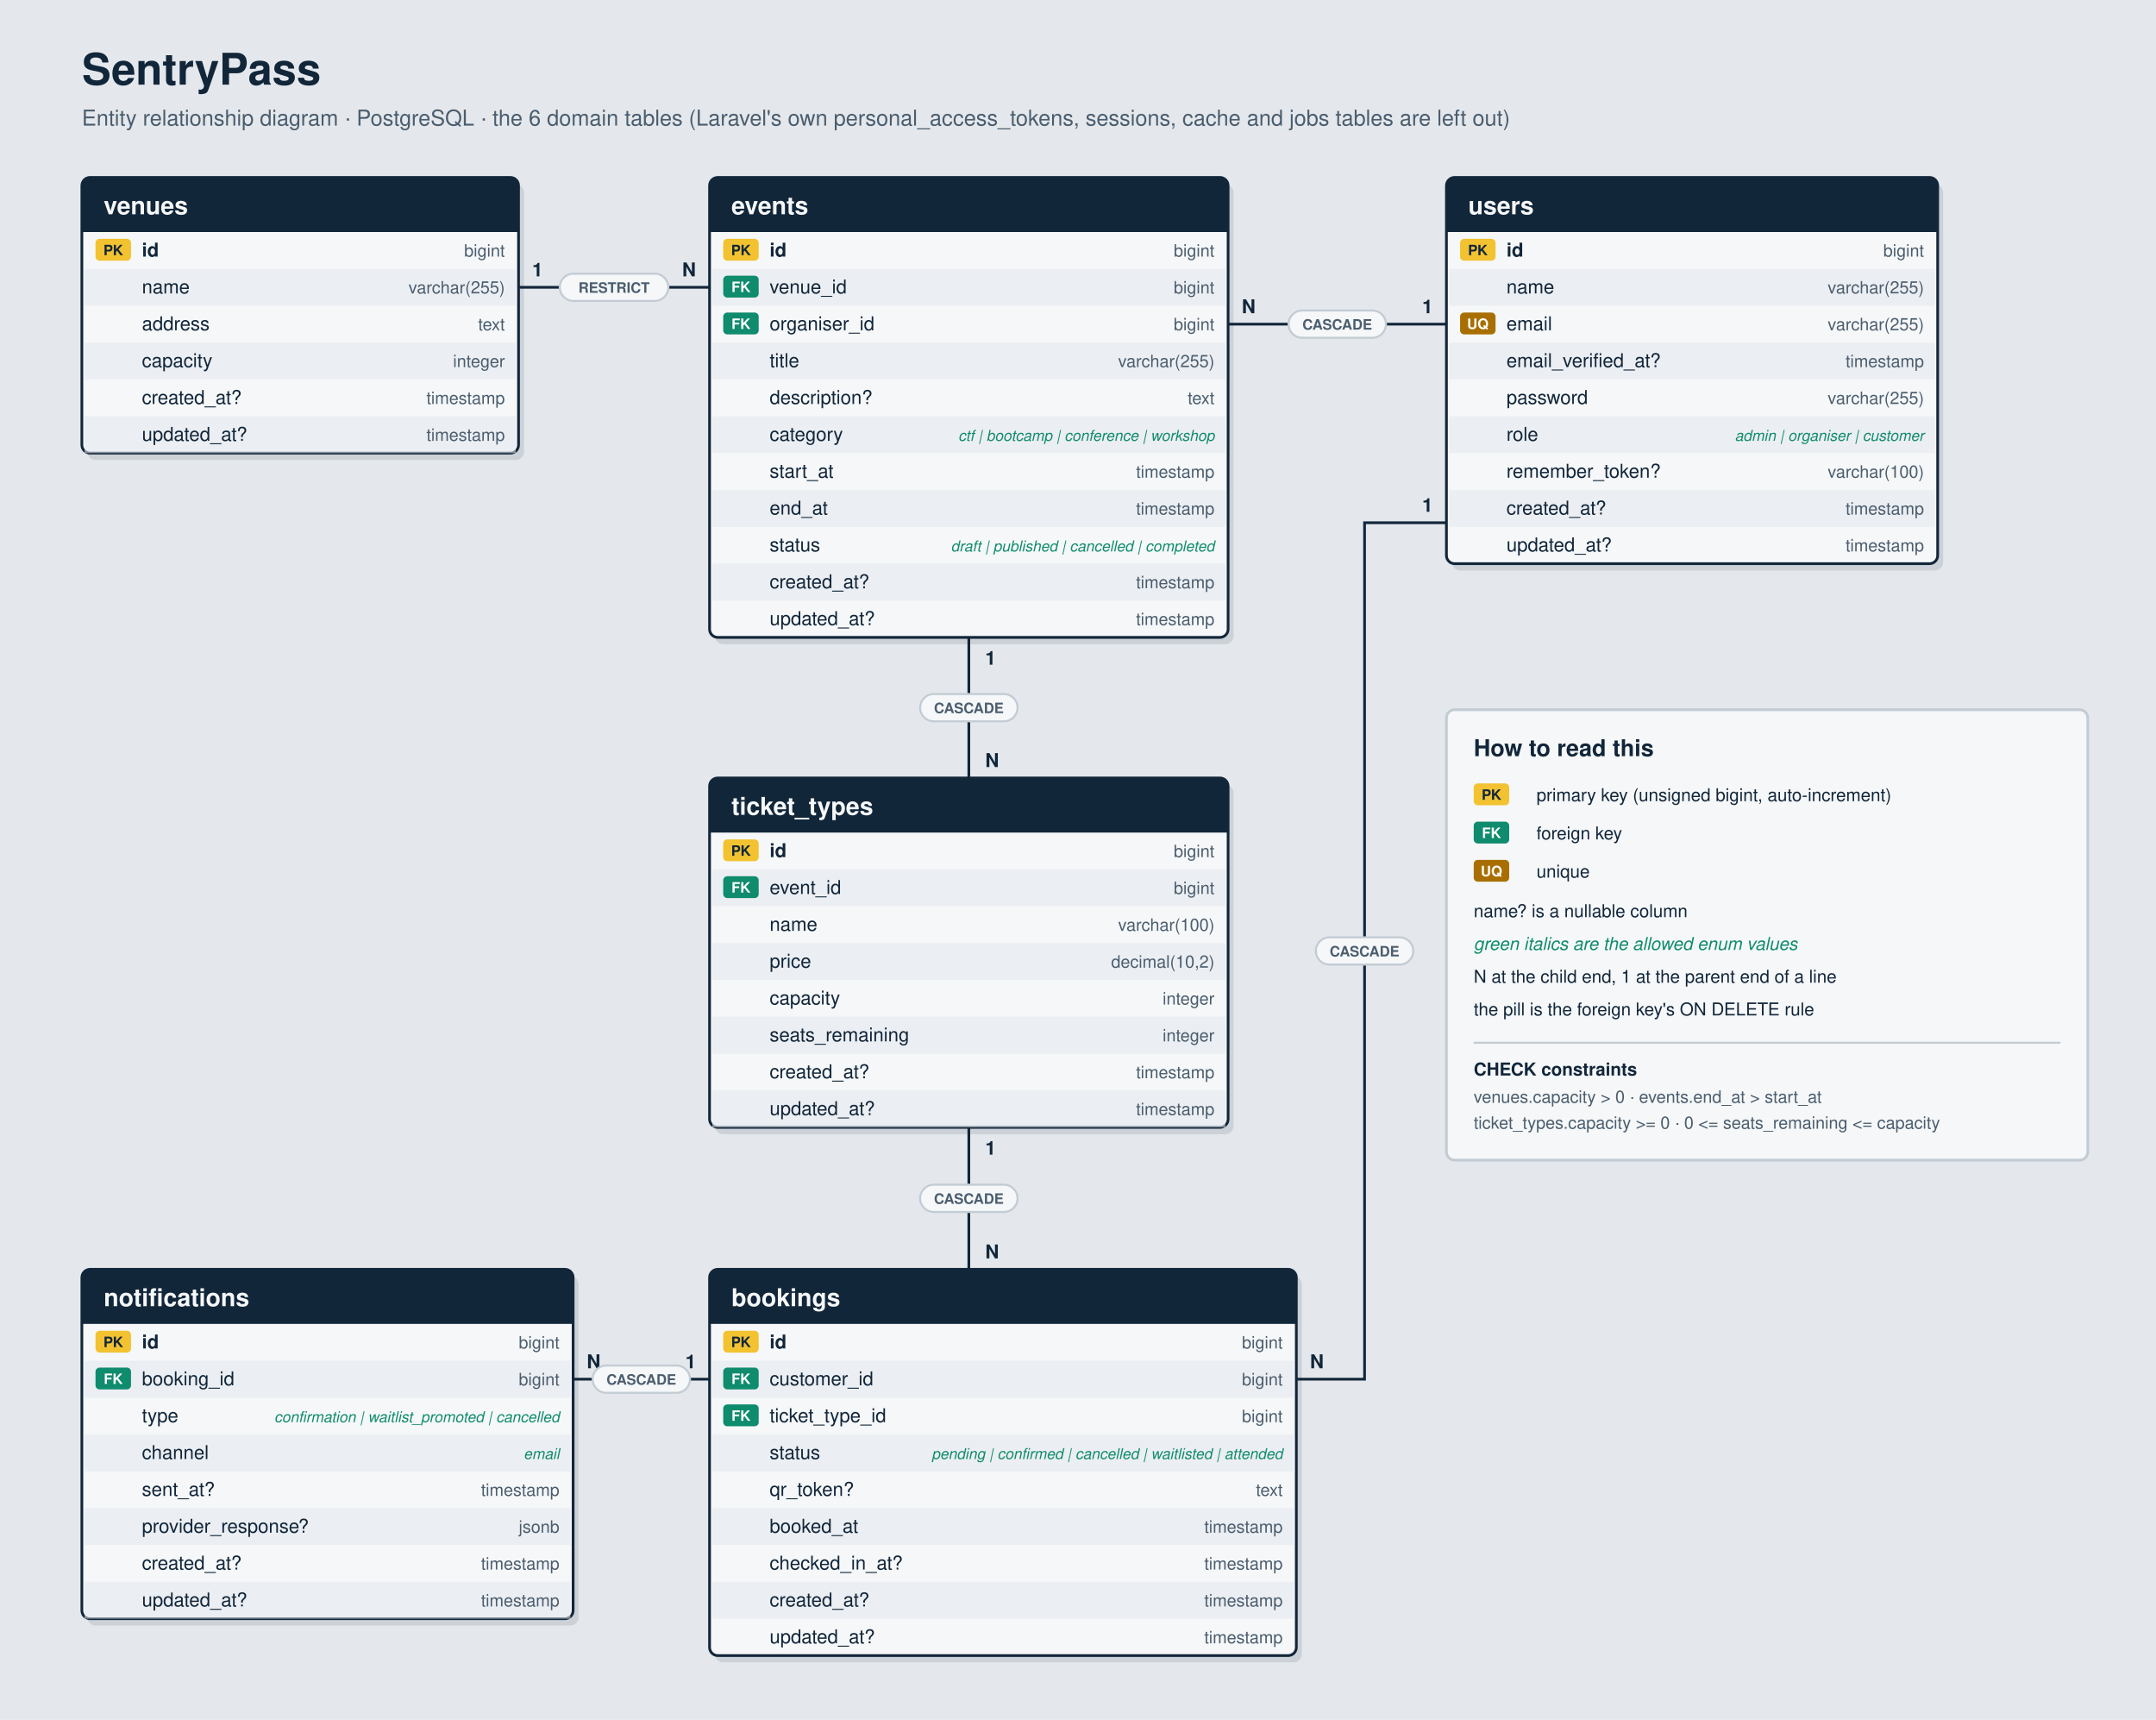
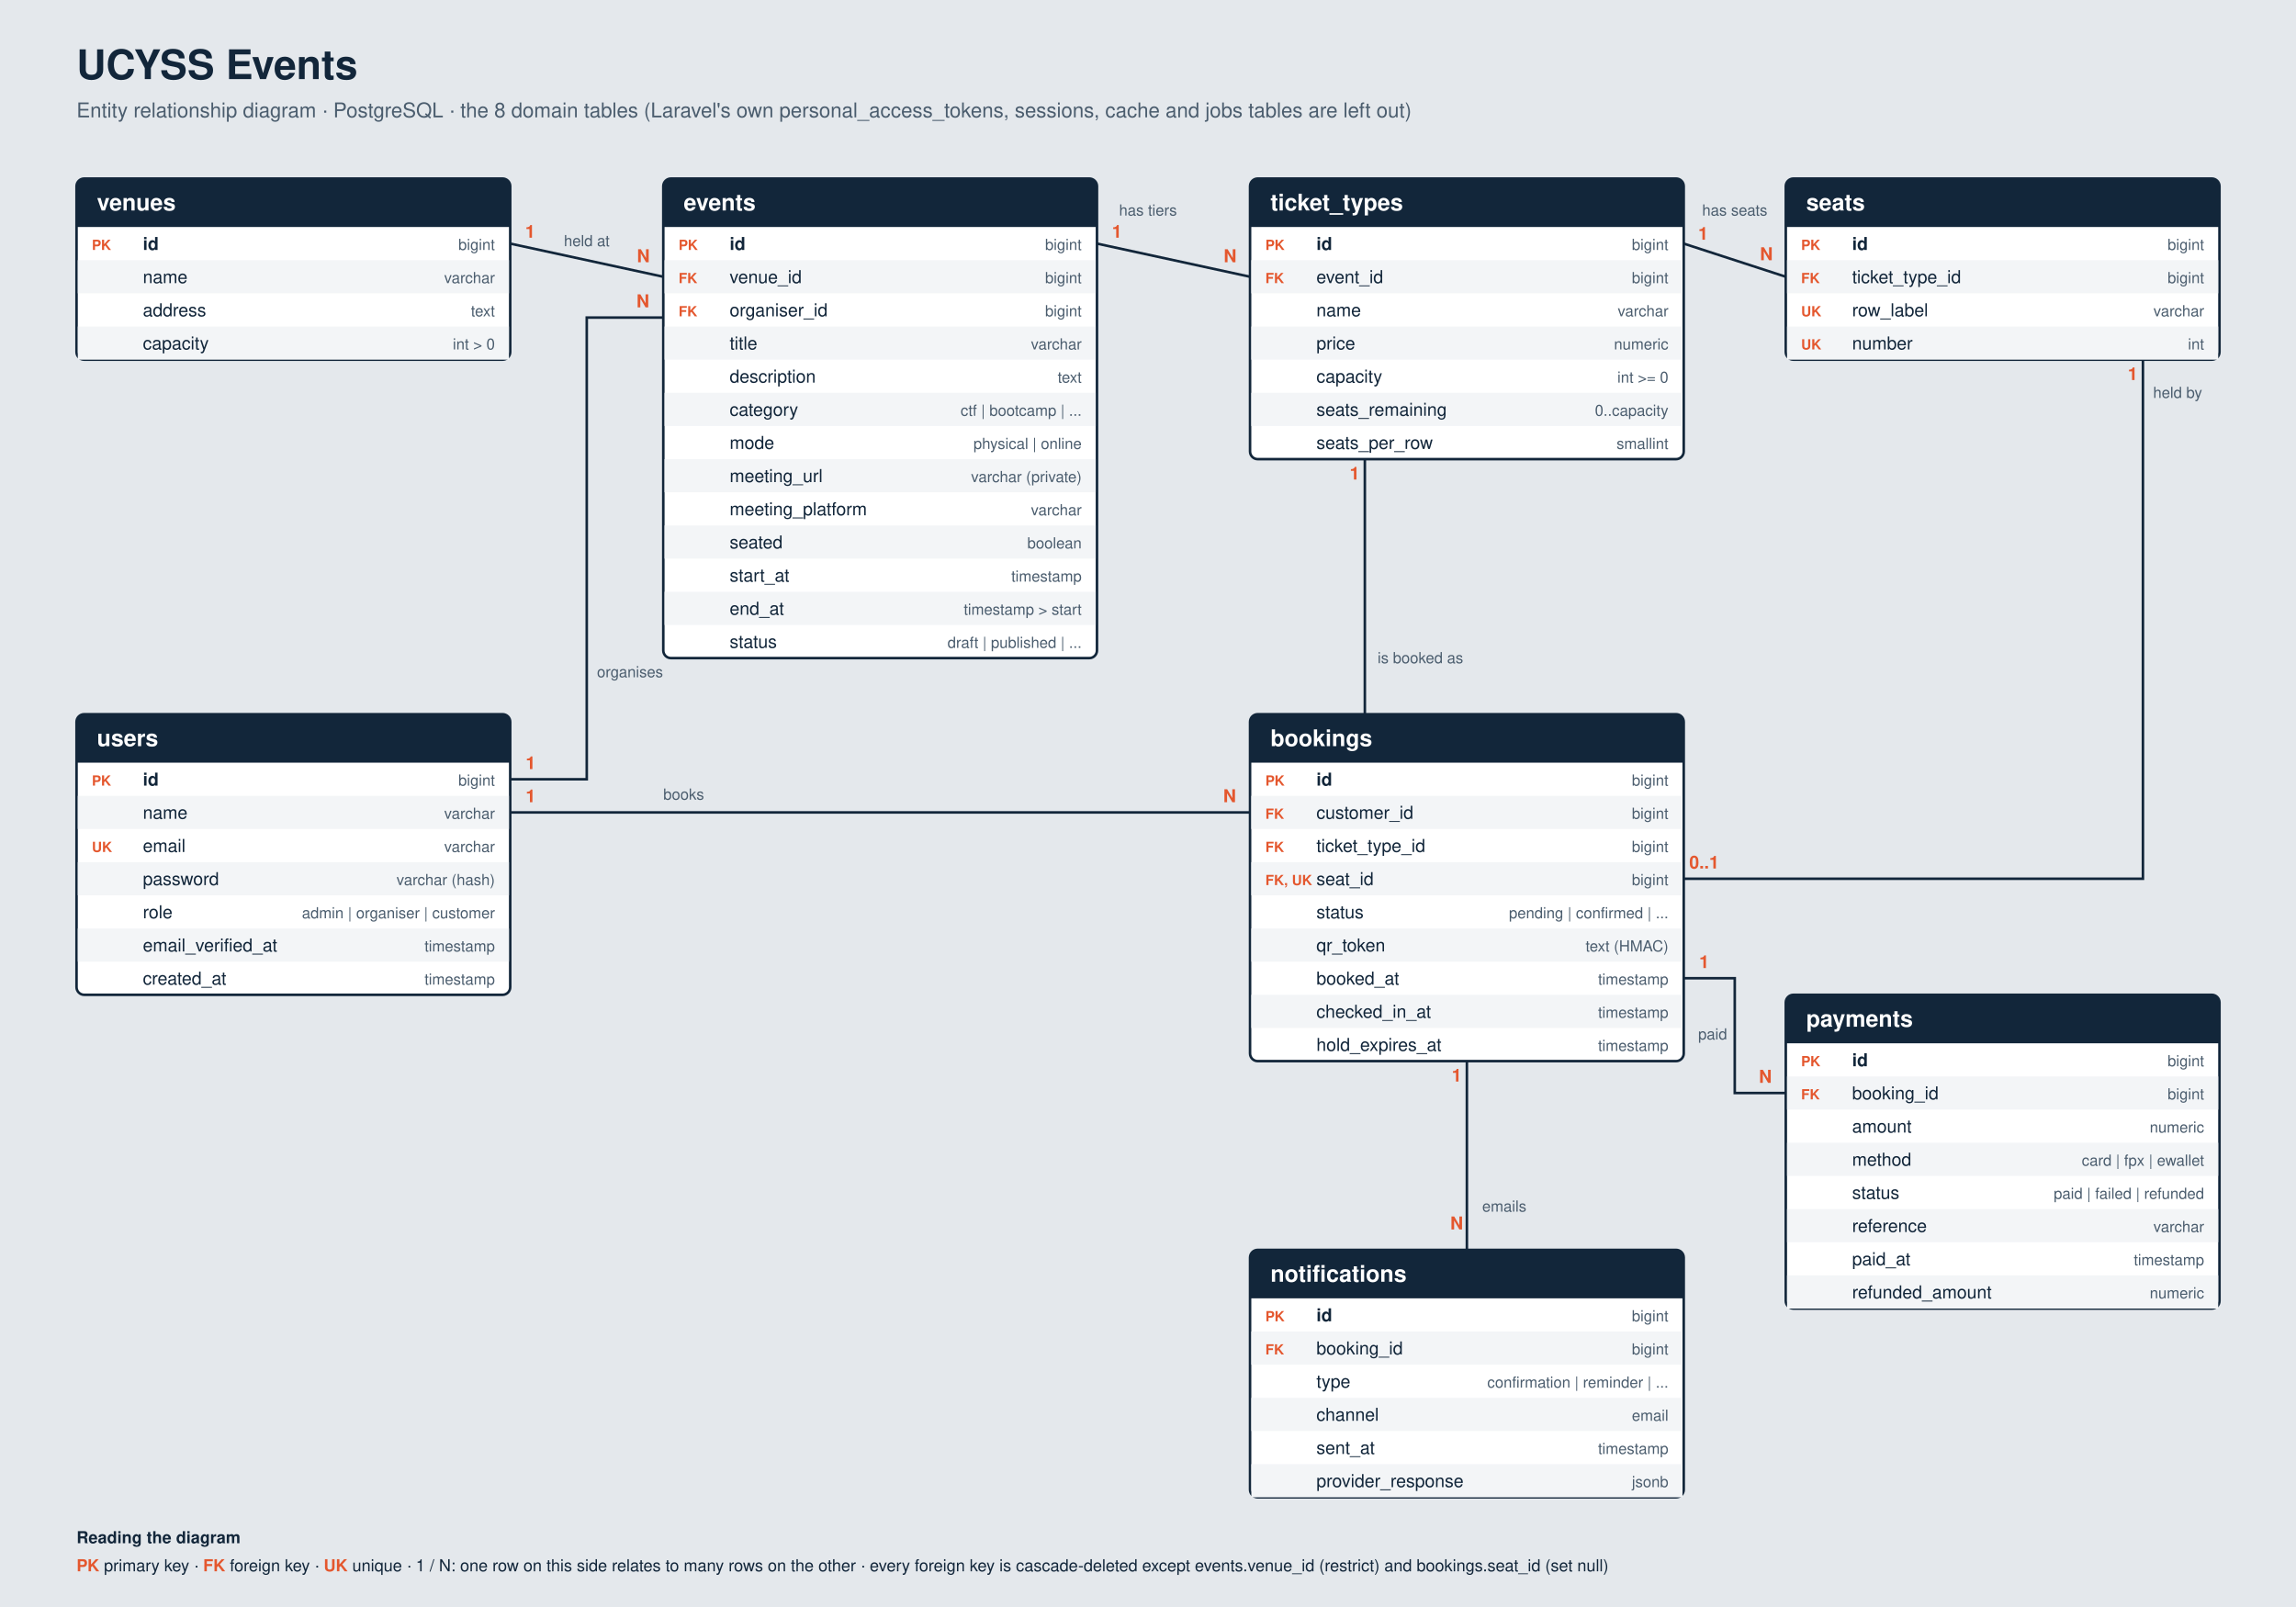
- <svg xmlns="http://www.w3.org/2000/svg" width="1580" height="1260" viewBox="0 0 1580 1260" font-family="Segoe UI, Helvetica, Arial, sans-serif">
+ <svg xmlns="http://www.w3.org/2000/svg" width="1800" height="1260" viewBox="0 0 1800 1260" font-family="Segoe UI, Helvetica, Arial, sans-serif">
  <rect width="100%" height="100%" fill="#E4E8EC" />
-   <text x="60" y="62" font-size="32" font-weight="800" fill="#12263A">SentryPass</text>
-   <text x="60" y="92" font-size="16" fill="#4B5D6E">Entity relationship diagram · PostgreSQL · the 6 domain tables (Laravel's own personal_access_tokens, sessions, cache and jobs tables are left out)</text>
-   <polyline points="520,210.5 380,210.5" fill="none" stroke="#12263A" stroke-width="2" />
-   <text x="510" y="202.5" font-size="14" font-weight="700" text-anchor="end" fill="#12263A">N</text>
-   <text x="390" y="202.5" font-size="14" font-weight="700" text-anchor="start" fill="#12263A">1</text>
-   <polyline points="900,237.5 1060,237.5" fill="none" stroke="#12263A" stroke-width="2" />
-   <text x="910" y="229.5" font-size="14" font-weight="700" text-anchor="start" fill="#12263A">N</text>
-   <text x="1050" y="229.5" font-size="14" font-weight="700" text-anchor="end" fill="#12263A">1</text>
-   <polyline points="710,570 710,467" fill="none" stroke="#12263A" stroke-width="2" />
-   <text x="722" y="562" font-size="14" font-weight="700" text-anchor="start" fill="#12263A">N</text>
-   <text x="722" y="487" font-size="14" font-weight="700" text-anchor="start" fill="#12263A">1</text>
-   <polyline points="710,930 710,826" fill="none" stroke="#12263A" stroke-width="2" />
-   <text x="722" y="922" font-size="14" font-weight="700" text-anchor="start" fill="#12263A">N</text>
-   <text x="722" y="846" font-size="14" font-weight="700" text-anchor="start" fill="#12263A">1</text>
-   <polyline points="950,1010.5 1000,1010.5 1000,383 1060,383" fill="none" stroke="#12263A" stroke-width="2" />
-   <text x="960" y="1002.5" font-size="14" font-weight="700" text-anchor="start" fill="#12263A">N</text>
-   <text x="1050" y="375" font-size="14" font-weight="700" text-anchor="end" fill="#12263A">1</text>
-   <polyline points="420,1010.5 520,1010.5" fill="none" stroke="#12263A" stroke-width="2" />
-   <text x="430" y="1002.5" font-size="14" font-weight="700" text-anchor="start" fill="#12263A">N</text>
-   <text x="510" y="1002.5" font-size="14" font-weight="700" text-anchor="end" fill="#12263A">1</text>
-   <rect x="524" y="935" width="430" height="283" rx="6" fill="#12263A" opacity="0.12" />
-   <rect x="520" y="930" width="430" height="283" rx="6" fill="#F5F7F8" stroke="#12263A" stroke-width="2" />
-   <path d="M520,936 a6,6 0 0 1 6,-6 h418 a6,6 0 0 1 6,6 v34 h-430 z" fill="#12263A" />
-   <text x="536" y="957" font-size="18" font-weight="800" text-anchor="start" fill="#F5F7F8">bookings</text>
-   <rect x="530" y="975" width="26" height="16" rx="3" fill="#F2C230" />
-   <text x="543.0" y="987" font-size="10.5" font-weight="700" text-anchor="middle" fill="#12263A">PK</text>
-   <text x="564" y="988" font-size="14" font-weight="700" text-anchor="start" fill="#12263A">id</text>
-   <text x="940" y="988" font-size="12.5" font-weight="500" text-anchor="end" fill="#4B5D6E">bigint</text>
-   <rect x="522" y="997" width="426" height="27" fill="#E4E8EC" opacity="0.55" />
-   <rect x="530" y="1002" width="26" height="16" rx="3" fill="#0F8B6D" />
-   <text x="543.0" y="1014" font-size="10.5" font-weight="700" text-anchor="middle" fill="#fff">FK</text>
-   <text x="564" y="1015" font-size="14" font-weight="500" text-anchor="start" fill="#12263A">customer_id</text>
-   <text x="940" y="1015" font-size="12.5" font-weight="500" text-anchor="end" fill="#4B5D6E">bigint</text>
-   <rect x="530" y="1029" width="26" height="16" rx="3" fill="#0F8B6D" />
-   <text x="543.0" y="1041" font-size="10.5" font-weight="700" text-anchor="middle" fill="#fff">FK</text>
-   <text x="564" y="1042" font-size="14" font-weight="500" text-anchor="start" fill="#12263A">ticket_type_id</text>
-   <text x="940" y="1042" font-size="12.5" font-weight="500" text-anchor="end" fill="#4B5D6E">bigint</text>
-   <rect x="522" y="1051" width="426" height="27" fill="#E4E8EC" opacity="0.55" />
-   <text x="564" y="1069" font-size="14" font-weight="500" text-anchor="start" fill="#12263A">status</text>
-   <text x="940" y="1069" font-size="11" font-weight="500" text-anchor="end" fill="#0F8B6D" font-style="italic">pending | confirmed | cancelled | waitlisted | attended</text>
-   <text x="564" y="1096" font-size="14" font-weight="500" text-anchor="start" fill="#12263A">qr_token?</text>
-   <text x="940" y="1096" font-size="12.5" font-weight="500" text-anchor="end" fill="#4B5D6E">text</text>
-   <rect x="522" y="1105" width="426" height="27" fill="#E4E8EC" opacity="0.55" />
-   <text x="564" y="1123" font-size="14" font-weight="500" text-anchor="start" fill="#12263A">booked_at</text>
-   <text x="940" y="1123" font-size="12.5" font-weight="500" text-anchor="end" fill="#4B5D6E">timestamp</text>
-   <text x="564" y="1150" font-size="14" font-weight="500" text-anchor="start" fill="#12263A">checked_in_at?</text>
-   <text x="940" y="1150" font-size="12.5" font-weight="500" text-anchor="end" fill="#4B5D6E">timestamp</text>
-   <rect x="522" y="1159" width="426" height="27" fill="#E4E8EC" opacity="0.55" />
-   <text x="564" y="1177" font-size="14" font-weight="500" text-anchor="start" fill="#12263A">created_at?</text>
-   <text x="940" y="1177" font-size="12.5" font-weight="500" text-anchor="end" fill="#4B5D6E">timestamp</text>
-   <text x="564" y="1204" font-size="14" font-weight="500" text-anchor="start" fill="#12263A">updated_at?</text>
-   <text x="940" y="1204" font-size="12.5" font-weight="500" text-anchor="end" fill="#4B5D6E">timestamp</text>
-   <rect x="524" y="135" width="380" height="337" rx="6" fill="#12263A" opacity="0.12" />
-   <rect x="520" y="130" width="380" height="337" rx="6" fill="#F5F7F8" stroke="#12263A" stroke-width="2" />
-   <path d="M520,136 a6,6 0 0 1 6,-6 h368 a6,6 0 0 1 6,6 v34 h-380 z" fill="#12263A" />
-   <text x="536" y="157" font-size="18" font-weight="800" text-anchor="start" fill="#F5F7F8">events</text>
-   <rect x="530" y="175" width="26" height="16" rx="3" fill="#F2C230" />
-   <text x="543.0" y="187" font-size="10.5" font-weight="700" text-anchor="middle" fill="#12263A">PK</text>
-   <text x="564" y="188" font-size="14" font-weight="700" text-anchor="start" fill="#12263A">id</text>
-   <text x="890" y="188" font-size="12.5" font-weight="500" text-anchor="end" fill="#4B5D6E">bigint</text>
-   <rect x="522" y="197" width="376" height="27" fill="#E4E8EC" opacity="0.55" />
-   <rect x="530" y="202" width="26" height="16" rx="3" fill="#0F8B6D" />
-   <text x="543.0" y="214" font-size="10.5" font-weight="700" text-anchor="middle" fill="#fff">FK</text>
-   <text x="564" y="215" font-size="14" font-weight="500" text-anchor="start" fill="#12263A">venue_id</text>
-   <text x="890" y="215" font-size="12.5" font-weight="500" text-anchor="end" fill="#4B5D6E">bigint</text>
-   <rect x="530" y="229" width="26" height="16" rx="3" fill="#0F8B6D" />
-   <text x="543.0" y="241" font-size="10.5" font-weight="700" text-anchor="middle" fill="#fff">FK</text>
-   <text x="564" y="242" font-size="14" font-weight="500" text-anchor="start" fill="#12263A">organiser_id</text>
-   <text x="890" y="242" font-size="12.5" font-weight="500" text-anchor="end" fill="#4B5D6E">bigint</text>
-   <rect x="522" y="251" width="376" height="27" fill="#E4E8EC" opacity="0.55" />
-   <text x="564" y="269" font-size="14" font-weight="500" text-anchor="start" fill="#12263A">title</text>
-   <text x="890" y="269" font-size="12.5" font-weight="500" text-anchor="end" fill="#4B5D6E">varchar(255)</text>
-   <text x="564" y="296" font-size="14" font-weight="500" text-anchor="start" fill="#12263A">description?</text>
-   <text x="890" y="296" font-size="12.5" font-weight="500" text-anchor="end" fill="#4B5D6E">text</text>
-   <rect x="522" y="305" width="376" height="27" fill="#E4E8EC" opacity="0.55" />
-   <text x="564" y="323" font-size="14" font-weight="500" text-anchor="start" fill="#12263A">category</text>
-   <text x="890" y="323" font-size="11" font-weight="500" text-anchor="end" fill="#0F8B6D" font-style="italic">ctf | bootcamp | conference | workshop</text>
-   <text x="564" y="350" font-size="14" font-weight="500" text-anchor="start" fill="#12263A">start_at</text>
-   <text x="890" y="350" font-size="12.5" font-weight="500" text-anchor="end" fill="#4B5D6E">timestamp</text>
-   <rect x="522" y="359" width="376" height="27" fill="#E4E8EC" opacity="0.55" />
-   <text x="564" y="377" font-size="14" font-weight="500" text-anchor="start" fill="#12263A">end_at</text>
-   <text x="890" y="377" font-size="12.5" font-weight="500" text-anchor="end" fill="#4B5D6E">timestamp</text>
-   <text x="564" y="404" font-size="14" font-weight="500" text-anchor="start" fill="#12263A">status</text>
-   <text x="890" y="404" font-size="11" font-weight="500" text-anchor="end" fill="#0F8B6D" font-style="italic">draft | published | cancelled | completed</text>
-   <rect x="522" y="413" width="376" height="27" fill="#E4E8EC" opacity="0.55" />
-   <text x="564" y="431" font-size="14" font-weight="500" text-anchor="start" fill="#12263A">created_at?</text>
-   <text x="890" y="431" font-size="12.5" font-weight="500" text-anchor="end" fill="#4B5D6E">timestamp</text>
-   <text x="564" y="458" font-size="14" font-weight="500" text-anchor="start" fill="#12263A">updated_at?</text>
-   <text x="890" y="458" font-size="12.5" font-weight="500" text-anchor="end" fill="#4B5D6E">timestamp</text>
-   <rect x="64" y="935" width="360" height="256" rx="6" fill="#12263A" opacity="0.12" />
-   <rect x="60" y="930" width="360" height="256" rx="6" fill="#F5F7F8" stroke="#12263A" stroke-width="2" />
-   <path d="M60,936 a6,6 0 0 1 6,-6 h348 a6,6 0 0 1 6,6 v34 h-360 z" fill="#12263A" />
-   <text x="76" y="957" font-size="18" font-weight="800" text-anchor="start" fill="#F5F7F8">notifications</text>
-   <rect x="70" y="975" width="26" height="16" rx="3" fill="#F2C230" />
-   <text x="83.0" y="987" font-size="10.5" font-weight="700" text-anchor="middle" fill="#12263A">PK</text>
-   <text x="104" y="988" font-size="14" font-weight="700" text-anchor="start" fill="#12263A">id</text>
-   <text x="410" y="988" font-size="12.5" font-weight="500" text-anchor="end" fill="#4B5D6E">bigint</text>
-   <rect x="62" y="997" width="356" height="27" fill="#E4E8EC" opacity="0.55" />
-   <rect x="70" y="1002" width="26" height="16" rx="3" fill="#0F8B6D" />
-   <text x="83.0" y="1014" font-size="10.5" font-weight="700" text-anchor="middle" fill="#fff">FK</text>
-   <text x="104" y="1015" font-size="14" font-weight="500" text-anchor="start" fill="#12263A">booking_id</text>
-   <text x="410" y="1015" font-size="12.5" font-weight="500" text-anchor="end" fill="#4B5D6E">bigint</text>
-   <text x="104" y="1042" font-size="14" font-weight="500" text-anchor="start" fill="#12263A">type</text>
-   <text x="410" y="1042" font-size="11" font-weight="500" text-anchor="end" fill="#0F8B6D" font-style="italic">confirmation | waitlist_promoted | cancelled</text>
-   <rect x="62" y="1051" width="356" height="27" fill="#E4E8EC" opacity="0.55" />
-   <text x="104" y="1069" font-size="14" font-weight="500" text-anchor="start" fill="#12263A">channel</text>
-   <text x="410" y="1069" font-size="11" font-weight="500" text-anchor="end" fill="#0F8B6D" font-style="italic">email</text>
-   <text x="104" y="1096" font-size="14" font-weight="500" text-anchor="start" fill="#12263A">sent_at?</text>
-   <text x="410" y="1096" font-size="12.5" font-weight="500" text-anchor="end" fill="#4B5D6E">timestamp</text>
-   <rect x="62" y="1105" width="356" height="27" fill="#E4E8EC" opacity="0.55" />
-   <text x="104" y="1123" font-size="14" font-weight="500" text-anchor="start" fill="#12263A">provider_response?</text>
-   <text x="410" y="1123" font-size="12.5" font-weight="500" text-anchor="end" fill="#4B5D6E">jsonb</text>
-   <text x="104" y="1150" font-size="14" font-weight="500" text-anchor="start" fill="#12263A">created_at?</text>
-   <text x="410" y="1150" font-size="12.5" font-weight="500" text-anchor="end" fill="#4B5D6E">timestamp</text>
-   <rect x="62" y="1159" width="356" height="27" fill="#E4E8EC" opacity="0.55" />
-   <text x="104" y="1177" font-size="14" font-weight="500" text-anchor="start" fill="#12263A">updated_at?</text>
-   <text x="410" y="1177" font-size="12.5" font-weight="500" text-anchor="end" fill="#4B5D6E">timestamp</text>
-   <rect x="524" y="575" width="380" height="256" rx="6" fill="#12263A" opacity="0.12" />
-   <rect x="520" y="570" width="380" height="256" rx="6" fill="#F5F7F8" stroke="#12263A" stroke-width="2" />
-   <path d="M520,576 a6,6 0 0 1 6,-6 h368 a6,6 0 0 1 6,6 v34 h-380 z" fill="#12263A" />
-   <text x="536" y="597" font-size="18" font-weight="800" text-anchor="start" fill="#F5F7F8">ticket_types</text>
-   <rect x="530" y="615" width="26" height="16" rx="3" fill="#F2C230" />
-   <text x="543.0" y="627" font-size="10.5" font-weight="700" text-anchor="middle" fill="#12263A">PK</text>
-   <text x="564" y="628" font-size="14" font-weight="700" text-anchor="start" fill="#12263A">id</text>
-   <text x="890" y="628" font-size="12.5" font-weight="500" text-anchor="end" fill="#4B5D6E">bigint</text>
-   <rect x="522" y="637" width="376" height="27" fill="#E4E8EC" opacity="0.55" />
-   <rect x="530" y="642" width="26" height="16" rx="3" fill="#0F8B6D" />
-   <text x="543.0" y="654" font-size="10.5" font-weight="700" text-anchor="middle" fill="#fff">FK</text>
-   <text x="564" y="655" font-size="14" font-weight="500" text-anchor="start" fill="#12263A">event_id</text>
-   <text x="890" y="655" font-size="12.5" font-weight="500" text-anchor="end" fill="#4B5D6E">bigint</text>
-   <text x="564" y="682" font-size="14" font-weight="500" text-anchor="start" fill="#12263A">name</text>
-   <text x="890" y="682" font-size="12.5" font-weight="500" text-anchor="end" fill="#4B5D6E">varchar(100)</text>
-   <rect x="522" y="691" width="376" height="27" fill="#E4E8EC" opacity="0.55" />
-   <text x="564" y="709" font-size="14" font-weight="500" text-anchor="start" fill="#12263A">price</text>
-   <text x="890" y="709" font-size="12.5" font-weight="500" text-anchor="end" fill="#4B5D6E">decimal(10,2)</text>
-   <text x="564" y="736" font-size="14" font-weight="500" text-anchor="start" fill="#12263A">capacity</text>
-   <text x="890" y="736" font-size="12.5" font-weight="500" text-anchor="end" fill="#4B5D6E">integer</text>
-   <rect x="522" y="745" width="376" height="27" fill="#E4E8EC" opacity="0.55" />
-   <text x="564" y="763" font-size="14" font-weight="500" text-anchor="start" fill="#12263A">seats_remaining</text>
-   <text x="890" y="763" font-size="12.5" font-weight="500" text-anchor="end" fill="#4B5D6E">integer</text>
-   <text x="564" y="790" font-size="14" font-weight="500" text-anchor="start" fill="#12263A">created_at?</text>
-   <text x="890" y="790" font-size="12.5" font-weight="500" text-anchor="end" fill="#4B5D6E">timestamp</text>
-   <rect x="522" y="799" width="376" height="27" fill="#E4E8EC" opacity="0.55" />
-   <text x="564" y="817" font-size="14" font-weight="500" text-anchor="start" fill="#12263A">updated_at?</text>
-   <text x="890" y="817" font-size="12.5" font-weight="500" text-anchor="end" fill="#4B5D6E">timestamp</text>
-   <rect x="1064" y="135" width="360" height="283" rx="6" fill="#12263A" opacity="0.12" />
-   <rect x="1060" y="130" width="360" height="283" rx="6" fill="#F5F7F8" stroke="#12263A" stroke-width="2" />
-   <path d="M1060,136 a6,6 0 0 1 6,-6 h348 a6,6 0 0 1 6,6 v34 h-360 z" fill="#12263A" />
-   <text x="1076" y="157" font-size="18" font-weight="800" text-anchor="start" fill="#F5F7F8">users</text>
-   <rect x="1070" y="175" width="26" height="16" rx="3" fill="#F2C230" />
-   <text x="1083.0" y="187" font-size="10.5" font-weight="700" text-anchor="middle" fill="#12263A">PK</text>
-   <text x="1104" y="188" font-size="14" font-weight="700" text-anchor="start" fill="#12263A">id</text>
-   <text x="1410" y="188" font-size="12.5" font-weight="500" text-anchor="end" fill="#4B5D6E">bigint</text>
-   <rect x="1062" y="197" width="356" height="27" fill="#E4E8EC" opacity="0.55" />
-   <text x="1104" y="215" font-size="14" font-weight="500" text-anchor="start" fill="#12263A">name</text>
-   <text x="1410" y="215" font-size="12.5" font-weight="500" text-anchor="end" fill="#4B5D6E">varchar(255)</text>
-   <rect x="1070" y="229" width="26" height="16" rx="3" fill="#A86F00" />
-   <text x="1083.0" y="241" font-size="10.5" font-weight="700" text-anchor="middle" fill="#fff">UQ</text>
-   <text x="1104" y="242" font-size="14" font-weight="500" text-anchor="start" fill="#12263A">email</text>
-   <text x="1410" y="242" font-size="12.5" font-weight="500" text-anchor="end" fill="#4B5D6E">varchar(255)</text>
-   <rect x="1062" y="251" width="356" height="27" fill="#E4E8EC" opacity="0.55" />
-   <text x="1104" y="269" font-size="14" font-weight="500" text-anchor="start" fill="#12263A">email_verified_at?</text>
-   <text x="1410" y="269" font-size="12.5" font-weight="500" text-anchor="end" fill="#4B5D6E">timestamp</text>
-   <text x="1104" y="296" font-size="14" font-weight="500" text-anchor="start" fill="#12263A">password</text>
-   <text x="1410" y="296" font-size="12.5" font-weight="500" text-anchor="end" fill="#4B5D6E">varchar(255)</text>
-   <rect x="1062" y="305" width="356" height="27" fill="#E4E8EC" opacity="0.55" />
-   <text x="1104" y="323" font-size="14" font-weight="500" text-anchor="start" fill="#12263A">role</text>
-   <text x="1410" y="323" font-size="11" font-weight="500" text-anchor="end" fill="#0F8B6D" font-style="italic">admin | organiser | customer</text>
-   <text x="1104" y="350" font-size="14" font-weight="500" text-anchor="start" fill="#12263A">remember_token?</text>
-   <text x="1410" y="350" font-size="12.5" font-weight="500" text-anchor="end" fill="#4B5D6E">varchar(100)</text>
-   <rect x="1062" y="359" width="356" height="27" fill="#E4E8EC" opacity="0.55" />
-   <text x="1104" y="377" font-size="14" font-weight="500" text-anchor="start" fill="#12263A">created_at?</text>
-   <text x="1410" y="377" font-size="12.5" font-weight="500" text-anchor="end" fill="#4B5D6E">timestamp</text>
-   <text x="1104" y="404" font-size="14" font-weight="500" text-anchor="start" fill="#12263A">updated_at?</text>
-   <text x="1410" y="404" font-size="12.5" font-weight="500" text-anchor="end" fill="#4B5D6E">timestamp</text>
-   <rect x="64" y="135" width="320" height="202" rx="6" fill="#12263A" opacity="0.12" />
-   <rect x="60" y="130" width="320" height="202" rx="6" fill="#F5F7F8" stroke="#12263A" stroke-width="2" />
-   <path d="M60,136 a6,6 0 0 1 6,-6 h308 a6,6 0 0 1 6,6 v34 h-320 z" fill="#12263A" />
-   <text x="76" y="157" font-size="18" font-weight="800" text-anchor="start" fill="#F5F7F8">venues</text>
-   <rect x="70" y="175" width="26" height="16" rx="3" fill="#F2C230" />
-   <text x="83.0" y="187" font-size="10.5" font-weight="700" text-anchor="middle" fill="#12263A">PK</text>
-   <text x="104" y="188" font-size="14" font-weight="700" text-anchor="start" fill="#12263A">id</text>
-   <text x="370" y="188" font-size="12.5" font-weight="500" text-anchor="end" fill="#4B5D6E">bigint</text>
-   <rect x="62" y="197" width="316" height="27" fill="#E4E8EC" opacity="0.55" />
-   <text x="104" y="215" font-size="14" font-weight="500" text-anchor="start" fill="#12263A">name</text>
-   <text x="370" y="215" font-size="12.5" font-weight="500" text-anchor="end" fill="#4B5D6E">varchar(255)</text>
-   <text x="104" y="242" font-size="14" font-weight="500" text-anchor="start" fill="#12263A">address</text>
-   <text x="370" y="242" font-size="12.5" font-weight="500" text-anchor="end" fill="#4B5D6E">text</text>
-   <rect x="62" y="251" width="316" height="27" fill="#E4E8EC" opacity="0.55" />
-   <text x="104" y="269" font-size="14" font-weight="500" text-anchor="start" fill="#12263A">capacity</text>
-   <text x="370" y="269" font-size="12.5" font-weight="500" text-anchor="end" fill="#4B5D6E">integer</text>
-   <text x="104" y="296" font-size="14" font-weight="500" text-anchor="start" fill="#12263A">created_at?</text>
-   <text x="370" y="296" font-size="12.5" font-weight="500" text-anchor="end" fill="#4B5D6E">timestamp</text>
-   <rect x="62" y="305" width="316" height="27" fill="#E4E8EC" opacity="0.55" />
-   <text x="104" y="323" font-size="14" font-weight="500" text-anchor="start" fill="#12263A">updated_at?</text>
-   <text x="370" y="323" font-size="12.5" font-weight="500" text-anchor="end" fill="#4B5D6E">timestamp</text>
-   <rect x="410.2" y="200.5" width="79.6" height="20" rx="10" fill="#F5F7F8" stroke="#C3CCD4" stroke-width="1.5" />
-   <text x="450.0" y="214.5" font-size="10.5" font-weight="700" text-anchor="middle" fill="#4B5D6E">RESTRICT</text>
-   <rect x="944.3" y="227.5" width="71.4" height="20" rx="10" fill="#F5F7F8" stroke="#C3CCD4" stroke-width="1.5" />
-   <text x="980.0" y="241.5" font-size="10.5" font-weight="700" text-anchor="middle" fill="#4B5D6E">CASCADE</text>
-   <rect x="674.3" y="508.5" width="71.4" height="20" rx="10" fill="#F5F7F8" stroke="#C3CCD4" stroke-width="1.5" />
-   <text x="710" y="522.5" font-size="10.5" font-weight="700" text-anchor="middle" fill="#4B5D6E">CASCADE</text>
-   <rect x="674.3" y="868.0" width="71.4" height="20" rx="10" fill="#F5F7F8" stroke="#C3CCD4" stroke-width="1.5" />
-   <text x="710" y="882.0" font-size="10.5" font-weight="700" text-anchor="middle" fill="#4B5D6E">CASCADE</text>
-   <rect x="964.3" y="686.75" width="71.4" height="20" rx="10" fill="#F5F7F8" stroke="#C3CCD4" stroke-width="1.5" />
-   <text x="1000" y="700.75" font-size="10.5" font-weight="700" text-anchor="middle" fill="#4B5D6E">CASCADE</text>
-   <rect x="434.3" y="1000.5" width="71.4" height="20" rx="10" fill="#F5F7F8" stroke="#C3CCD4" stroke-width="1.5" />
-   <text x="470.0" y="1014.5" font-size="10.5" font-weight="700" text-anchor="middle" fill="#4B5D6E">CASCADE</text>
-   <rect x="1060" y="520" width="470" height="330" rx="6" fill="#F5F7F8" stroke="#C3CCD4" stroke-width="2" />
-   <text x="1080" y="554" font-size="17" font-weight="800" text-anchor="start" fill="#12263A">How to read this</text>
-   <rect x="1080" y="574" width="26" height="16" rx="3" fill="#F2C230" />
-   <text x="1093.0" y="586" font-size="10.5" font-weight="700" text-anchor="middle" fill="#12263A">PK</text>
-   <text x="1126" y="587" font-size="13" font-weight="500" text-anchor="start" fill="#12263A">primary key (unsigned bigint, auto-increment)</text>
-   <rect x="1080" y="602" width="26" height="16" rx="3" fill="#0F8B6D" />
-   <text x="1093.0" y="614" font-size="10.5" font-weight="700" text-anchor="middle" fill="#fff">FK</text>
-   <text x="1126" y="615" font-size="13" font-weight="500" text-anchor="start" fill="#12263A">foreign key</text>
-   <rect x="1080" y="630" width="26" height="16" rx="3" fill="#A86F00" />
-   <text x="1093.0" y="642" font-size="10.5" font-weight="700" text-anchor="middle" fill="#fff">UQ</text>
-   <text x="1126" y="643" font-size="13" font-weight="500" text-anchor="start" fill="#12263A">unique</text>
-   <text x="1080" y="672" font-size="13" font-weight="500" text-anchor="start" fill="#12263A">name?  is a nullable column</text>
-   <text x="1080" y="696" font-size="13" font-weight="500" text-anchor="start" fill="#0F8B6D" font-style="italic">green italics are the allowed enum values</text>
-   <text x="1080" y="720" font-size="13" font-weight="500" text-anchor="start" fill="#12263A">N at the child end, 1 at the parent end of a line</text>
-   <text x="1080" y="744" font-size="13" font-weight="500" text-anchor="start" fill="#12263A">the pill is the foreign key's ON DELETE rule</text>
-   <line x1="1080" y1="764" x2="1510" y2="764" stroke="#C3CCD4" stroke-width="1.5" />
-   <text x="1080" y="788" font-size="13" font-weight="700" text-anchor="start" fill="#12263A">CHECK constraints</text>
-   <text x="1080" y="808" font-size="12.5" font-weight="500" text-anchor="start" fill="#4B5D6E">venues.capacity &gt; 0  ·  events.end_at &gt; start_at</text>
-   <text x="1080" y="827" font-size="12.5" font-weight="500" text-anchor="start" fill="#4B5D6E">ticket_types.capacity &gt;= 0  ·  0 &lt;= seats_remaining &lt;= capacity</text>
+   <text x="60" y="62" font-size="32" font-weight="800" fill="#12263A">UCYSS Events</text>
+   <text x="60" y="92" font-size="16" fill="#4B5D6E">Entity relationship diagram · PostgreSQL · the 8 domain tables (Laravel's own personal_access_tokens, sessions, cache and jobs tables are left out)</text>
+   <polyline points="400,191 520,217" fill="none" stroke="#12263A" stroke-width="2" />
+   <text x="415.637" y="186.388" font-size="14" font-weight="800" text-anchor="middle" fill="#E4572E">1</text>
+   <text x="504.363" y="205.612" font-size="14" font-weight="800" text-anchor="middle" fill="#E4572E">N</text>
+   <text x="460" y="193" font-size="12" fill="#4B5D6E" text-anchor="middle">held at</text>
+   <polyline points="400,611 460,611 460,249 520,249" fill="none" stroke="#12263A" stroke-width="2" />
+   <text x="416.0" y="603.0" font-size="14" font-weight="800" text-anchor="middle" fill="#E4572E">1</text>
+   <text x="504.0" y="241.0" font-size="14" font-weight="800" text-anchor="middle" fill="#E4572E">N</text>
+   <text x="468" y="531" font-size="12" fill="#4B5D6E" text-anchor="start">organises</text>
+   <polyline points="860,191 980,217" fill="none" stroke="#12263A" stroke-width="2" />
+   <text x="875.637" y="186.388" font-size="14" font-weight="800" text-anchor="middle" fill="#E4572E">1</text>
+   <text x="964.363" y="205.612" font-size="14" font-weight="800" text-anchor="middle" fill="#E4572E">N</text>
+   <text x="900" y="169" font-size="12" fill="#4B5D6E" text-anchor="middle">has tiers</text>
+   <polyline points="1320,191 1400,217" fill="none" stroke="#12263A" stroke-width="2" />
+   <text x="1335.217" y="187.945" font-size="14" font-weight="800" text-anchor="middle" fill="#E4572E">1</text>
+   <text x="1384.783" y="204.055" font-size="14" font-weight="800" text-anchor="middle" fill="#E4572E">N</text>
+   <text x="1360" y="169" font-size="12" fill="#4B5D6E" text-anchor="middle">has seats</text>
+   <polyline points="1070,360 1070,566 1070,560" fill="none" stroke="#12263A" stroke-width="2" />
+   <text x="1062.0" y="376.0" font-size="14" font-weight="800" text-anchor="middle" fill="#E4572E">1</text>
+   <text x="1062.0" y="576.0" font-size="14" font-weight="800" text-anchor="middle" fill="#E4572E">N</text>
+   <text x="1080" y="520" font-size="12" fill="#4B5D6E" text-anchor="start">is booked as</text>
+   <polyline points="400,637 980,637" fill="none" stroke="#12263A" stroke-width="2" />
+   <text x="416.0" y="629.0" font-size="14" font-weight="800" text-anchor="middle" fill="#E4572E">1</text>
+   <text x="964.0" y="629.0" font-size="14" font-weight="800" text-anchor="middle" fill="#E4572E">N</text>
+   <text x="520" y="627" font-size="12" fill="#4B5D6E" text-anchor="start">books</text>
+   <polyline points="1680,282 1680,689 1320,689" fill="none" stroke="#12263A" stroke-width="2" />
+   <text x="1672.0" y="298.0" font-size="14" font-weight="800" text-anchor="middle" fill="#E4572E">1</text>
+   <text x="1336.0" y="681.0" font-size="14" font-weight="800" text-anchor="middle" fill="#E4572E">0..1</text>
+   <text x="1688" y="312" font-size="12" fill="#4B5D6E" text-anchor="start">held by</text>
+   <polyline points="1320,767 1360,767 1360,857 1400,857" fill="none" stroke="#12263A" stroke-width="2" />
+   <text x="1336.0" y="759.0" font-size="14" font-weight="800" text-anchor="middle" fill="#E4572E">1</text>
+   <text x="1384.0" y="849.0" font-size="14" font-weight="800" text-anchor="middle" fill="#E4572E">N</text>
+   <text x="1354" y="815" font-size="12" fill="#4B5D6E" text-anchor="end">paid</text>
+   <polyline points="1150,832 1150,980" fill="none" stroke="#12263A" stroke-width="2" />
+   <text x="1142.0" y="848.0" font-size="14" font-weight="800" text-anchor="middle" fill="#E4572E">1</text>
+   <text x="1142.0" y="964.0" font-size="14" font-weight="800" text-anchor="middle" fill="#E4572E">N</text>
+   <text x="1162" y="950" font-size="12" fill="#4B5D6E" text-anchor="start">emails</text>
+   <g id="venues">
+     <rect x="60" y="140" width="340" height="142" rx="6" fill="#fff" stroke="#12263A" stroke-width="2" />
+     <path d="M60,178 V146 Q60,140 66,140 H394 Q400,140 400,146 V178 Z" fill="#12263A" />
+     <text x="76" y="165" font-size="18" font-weight="700" fill="#fff">venues</text>
+     <text x="72" y="196" font-size="11" font-weight="800" fill="#E4572E">PK</text>
+     <text x="112" y="196" font-size="14" font-weight="700" fill="#12263A">id</text>
+     <text x="388" y="196" font-size="12" text-anchor="end" fill="#4B5D6E">bigint</text>
+     <rect x="61" y="204" width="338" height="26" fill="#F3F5F7" />
+     <text x="112" y="222" font-size="14" font-weight="400" fill="#12263A">name</text>
+     <text x="388" y="222" font-size="12" text-anchor="end" fill="#4B5D6E">varchar</text>
+     <text x="112" y="248" font-size="14" font-weight="400" fill="#12263A">address</text>
+     <text x="388" y="248" font-size="12" text-anchor="end" fill="#4B5D6E">text</text>
+     <rect x="61" y="256" width="338" height="26" fill="#F3F5F7" />
+     <text x="112" y="274" font-size="14" font-weight="400" fill="#12263A">capacity</text>
+     <text x="388" y="274" font-size="12" text-anchor="end" fill="#4B5D6E">int &gt; 0</text>
+   </g>
+   <g id="users">
+     <rect x="60" y="560" width="340" height="220" rx="6" fill="#fff" stroke="#12263A" stroke-width="2" />
+     <path d="M60,598 V566 Q60,560 66,560 H394 Q400,560 400,566 V598 Z" fill="#12263A" />
+     <text x="76" y="585" font-size="18" font-weight="700" fill="#fff">users</text>
+     <text x="72" y="616" font-size="11" font-weight="800" fill="#E4572E">PK</text>
+     <text x="112" y="616" font-size="14" font-weight="700" fill="#12263A">id</text>
+     <text x="388" y="616" font-size="12" text-anchor="end" fill="#4B5D6E">bigint</text>
+     <rect x="61" y="624" width="338" height="26" fill="#F3F5F7" />
+     <text x="112" y="642" font-size="14" font-weight="400" fill="#12263A">name</text>
+     <text x="388" y="642" font-size="12" text-anchor="end" fill="#4B5D6E">varchar</text>
+     <text x="72" y="668" font-size="11" font-weight="800" fill="#E4572E">UK</text>
+     <text x="112" y="668" font-size="14" font-weight="400" fill="#12263A">email</text>
+     <text x="388" y="668" font-size="12" text-anchor="end" fill="#4B5D6E">varchar</text>
+     <rect x="61" y="676" width="338" height="26" fill="#F3F5F7" />
+     <text x="112" y="694" font-size="14" font-weight="400" fill="#12263A">password</text>
+     <text x="388" y="694" font-size="12" text-anchor="end" fill="#4B5D6E">varchar (hash)</text>
+     <text x="112" y="720" font-size="14" font-weight="400" fill="#12263A">role</text>
+     <text x="388" y="720" font-size="12" text-anchor="end" fill="#4B5D6E">admin | organiser | customer</text>
+     <rect x="61" y="728" width="338" height="26" fill="#F3F5F7" />
+     <text x="112" y="746" font-size="14" font-weight="400" fill="#12263A">email_verified_at</text>
+     <text x="388" y="746" font-size="12" text-anchor="end" fill="#4B5D6E">timestamp</text>
+     <text x="112" y="772" font-size="14" font-weight="400" fill="#12263A">created_at</text>
+     <text x="388" y="772" font-size="12" text-anchor="end" fill="#4B5D6E">timestamp</text>
+   </g>
+   <g id="events">
+     <rect x="520" y="140" width="340" height="376" rx="6" fill="#fff" stroke="#12263A" stroke-width="2" />
+     <path d="M520,178 V146 Q520,140 526,140 H854 Q860,140 860,146 V178 Z" fill="#12263A" />
+     <text x="536" y="165" font-size="18" font-weight="700" fill="#fff">events</text>
+     <text x="532" y="196" font-size="11" font-weight="800" fill="#E4572E">PK</text>
+     <text x="572" y="196" font-size="14" font-weight="700" fill="#12263A">id</text>
+     <text x="848" y="196" font-size="12" text-anchor="end" fill="#4B5D6E">bigint</text>
+     <rect x="521" y="204" width="338" height="26" fill="#F3F5F7" />
+     <text x="532" y="222" font-size="11" font-weight="800" fill="#E4572E">FK</text>
+     <text x="572" y="222" font-size="14" font-weight="400" fill="#12263A">venue_id</text>
+     <text x="848" y="222" font-size="12" text-anchor="end" fill="#4B5D6E">bigint</text>
+     <text x="532" y="248" font-size="11" font-weight="800" fill="#E4572E">FK</text>
+     <text x="572" y="248" font-size="14" font-weight="400" fill="#12263A">organiser_id</text>
+     <text x="848" y="248" font-size="12" text-anchor="end" fill="#4B5D6E">bigint</text>
+     <rect x="521" y="256" width="338" height="26" fill="#F3F5F7" />
+     <text x="572" y="274" font-size="14" font-weight="400" fill="#12263A">title</text>
+     <text x="848" y="274" font-size="12" text-anchor="end" fill="#4B5D6E">varchar</text>
+     <text x="572" y="300" font-size="14" font-weight="400" fill="#12263A">description</text>
+     <text x="848" y="300" font-size="12" text-anchor="end" fill="#4B5D6E">text</text>
+     <rect x="521" y="308" width="338" height="26" fill="#F3F5F7" />
+     <text x="572" y="326" font-size="14" font-weight="400" fill="#12263A">category</text>
+     <text x="848" y="326" font-size="12" text-anchor="end" fill="#4B5D6E">ctf | bootcamp | ...</text>
+     <text x="572" y="352" font-size="14" font-weight="400" fill="#12263A">mode</text>
+     <text x="848" y="352" font-size="12" text-anchor="end" fill="#4B5D6E">physical | online</text>
+     <rect x="521" y="360" width="338" height="26" fill="#F3F5F7" />
+     <text x="572" y="378" font-size="14" font-weight="400" fill="#12263A">meeting_url</text>
+     <text x="848" y="378" font-size="12" text-anchor="end" fill="#4B5D6E">varchar (private)</text>
+     <text x="572" y="404" font-size="14" font-weight="400" fill="#12263A">meeting_platform</text>
+     <text x="848" y="404" font-size="12" text-anchor="end" fill="#4B5D6E">varchar</text>
+     <rect x="521" y="412" width="338" height="26" fill="#F3F5F7" />
+     <text x="572" y="430" font-size="14" font-weight="400" fill="#12263A">seated</text>
+     <text x="848" y="430" font-size="12" text-anchor="end" fill="#4B5D6E">boolean</text>
+     <text x="572" y="456" font-size="14" font-weight="400" fill="#12263A">start_at</text>
+     <text x="848" y="456" font-size="12" text-anchor="end" fill="#4B5D6E">timestamp</text>
+     <rect x="521" y="464" width="338" height="26" fill="#F3F5F7" />
+     <text x="572" y="482" font-size="14" font-weight="400" fill="#12263A">end_at</text>
+     <text x="848" y="482" font-size="12" text-anchor="end" fill="#4B5D6E">timestamp &gt; start</text>
+     <text x="572" y="508" font-size="14" font-weight="400" fill="#12263A">status</text>
+     <text x="848" y="508" font-size="12" text-anchor="end" fill="#4B5D6E">draft | published | ...</text>
+   </g>
+   <g id="ticket_types">
+     <rect x="980" y="140" width="340" height="220" rx="6" fill="#fff" stroke="#12263A" stroke-width="2" />
+     <path d="M980,178 V146 Q980,140 986,140 H1314 Q1320,140 1320,146 V178 Z" fill="#12263A" />
+     <text x="996" y="165" font-size="18" font-weight="700" fill="#fff">ticket_types</text>
+     <text x="992" y="196" font-size="11" font-weight="800" fill="#E4572E">PK</text>
+     <text x="1032" y="196" font-size="14" font-weight="700" fill="#12263A">id</text>
+     <text x="1308" y="196" font-size="12" text-anchor="end" fill="#4B5D6E">bigint</text>
+     <rect x="981" y="204" width="338" height="26" fill="#F3F5F7" />
+     <text x="992" y="222" font-size="11" font-weight="800" fill="#E4572E">FK</text>
+     <text x="1032" y="222" font-size="14" font-weight="400" fill="#12263A">event_id</text>
+     <text x="1308" y="222" font-size="12" text-anchor="end" fill="#4B5D6E">bigint</text>
+     <text x="1032" y="248" font-size="14" font-weight="400" fill="#12263A">name</text>
+     <text x="1308" y="248" font-size="12" text-anchor="end" fill="#4B5D6E">varchar</text>
+     <rect x="981" y="256" width="338" height="26" fill="#F3F5F7" />
+     <text x="1032" y="274" font-size="14" font-weight="400" fill="#12263A">price</text>
+     <text x="1308" y="274" font-size="12" text-anchor="end" fill="#4B5D6E">numeric</text>
+     <text x="1032" y="300" font-size="14" font-weight="400" fill="#12263A">capacity</text>
+     <text x="1308" y="300" font-size="12" text-anchor="end" fill="#4B5D6E">int &gt;= 0</text>
+     <rect x="981" y="308" width="338" height="26" fill="#F3F5F7" />
+     <text x="1032" y="326" font-size="14" font-weight="400" fill="#12263A">seats_remaining</text>
+     <text x="1308" y="326" font-size="12" text-anchor="end" fill="#4B5D6E">0..capacity</text>
+     <text x="1032" y="352" font-size="14" font-weight="400" fill="#12263A">seats_per_row</text>
+     <text x="1308" y="352" font-size="12" text-anchor="end" fill="#4B5D6E">smallint</text>
+   </g>
+   <g id="seats">
+     <rect x="1400" y="140" width="340" height="142" rx="6" fill="#fff" stroke="#12263A" stroke-width="2" />
+     <path d="M1400,178 V146 Q1400,140 1406,140 H1734 Q1740,140 1740,146 V178 Z" fill="#12263A" />
+     <text x="1416" y="165" font-size="18" font-weight="700" fill="#fff">seats</text>
+     <text x="1412" y="196" font-size="11" font-weight="800" fill="#E4572E">PK</text>
+     <text x="1452" y="196" font-size="14" font-weight="700" fill="#12263A">id</text>
+     <text x="1728" y="196" font-size="12" text-anchor="end" fill="#4B5D6E">bigint</text>
+     <rect x="1401" y="204" width="338" height="26" fill="#F3F5F7" />
+     <text x="1412" y="222" font-size="11" font-weight="800" fill="#E4572E">FK</text>
+     <text x="1452" y="222" font-size="14" font-weight="400" fill="#12263A">ticket_type_id</text>
+     <text x="1728" y="222" font-size="12" text-anchor="end" fill="#4B5D6E">bigint</text>
+     <text x="1412" y="248" font-size="11" font-weight="800" fill="#E4572E">UK</text>
+     <text x="1452" y="248" font-size="14" font-weight="400" fill="#12263A">row_label</text>
+     <text x="1728" y="248" font-size="12" text-anchor="end" fill="#4B5D6E">varchar</text>
+     <rect x="1401" y="256" width="338" height="26" fill="#F3F5F7" />
+     <text x="1412" y="274" font-size="11" font-weight="800" fill="#E4572E">UK</text>
+     <text x="1452" y="274" font-size="14" font-weight="400" fill="#12263A">number</text>
+     <text x="1728" y="274" font-size="12" text-anchor="end" fill="#4B5D6E">int</text>
+   </g>
+   <g id="bookings">
+     <rect x="980" y="560" width="340" height="272" rx="6" fill="#fff" stroke="#12263A" stroke-width="2" />
+     <path d="M980,598 V566 Q980,560 986,560 H1314 Q1320,560 1320,566 V598 Z" fill="#12263A" />
+     <text x="996" y="585" font-size="18" font-weight="700" fill="#fff">bookings</text>
+     <text x="992" y="616" font-size="11" font-weight="800" fill="#E4572E">PK</text>
+     <text x="1032" y="616" font-size="14" font-weight="700" fill="#12263A">id</text>
+     <text x="1308" y="616" font-size="12" text-anchor="end" fill="#4B5D6E">bigint</text>
+     <rect x="981" y="624" width="338" height="26" fill="#F3F5F7" />
+     <text x="992" y="642" font-size="11" font-weight="800" fill="#E4572E">FK</text>
+     <text x="1032" y="642" font-size="14" font-weight="400" fill="#12263A">customer_id</text>
+     <text x="1308" y="642" font-size="12" text-anchor="end" fill="#4B5D6E">bigint</text>
+     <text x="992" y="668" font-size="11" font-weight="800" fill="#E4572E">FK</text>
+     <text x="1032" y="668" font-size="14" font-weight="400" fill="#12263A">ticket_type_id</text>
+     <text x="1308" y="668" font-size="12" text-anchor="end" fill="#4B5D6E">bigint</text>
+     <rect x="981" y="676" width="338" height="26" fill="#F3F5F7" />
+     <text x="992" y="694" font-size="11" font-weight="800" fill="#E4572E">FK, UK</text>
+     <text x="1032" y="694" font-size="14" font-weight="400" fill="#12263A">seat_id</text>
+     <text x="1308" y="694" font-size="12" text-anchor="end" fill="#4B5D6E">bigint</text>
+     <text x="1032" y="720" font-size="14" font-weight="400" fill="#12263A">status</text>
+     <text x="1308" y="720" font-size="12" text-anchor="end" fill="#4B5D6E">pending | confirmed | ...</text>
+     <rect x="981" y="728" width="338" height="26" fill="#F3F5F7" />
+     <text x="1032" y="746" font-size="14" font-weight="400" fill="#12263A">qr_token</text>
+     <text x="1308" y="746" font-size="12" text-anchor="end" fill="#4B5D6E">text (HMAC)</text>
+     <text x="1032" y="772" font-size="14" font-weight="400" fill="#12263A">booked_at</text>
+     <text x="1308" y="772" font-size="12" text-anchor="end" fill="#4B5D6E">timestamp</text>
+     <rect x="981" y="780" width="338" height="26" fill="#F3F5F7" />
+     <text x="1032" y="798" font-size="14" font-weight="400" fill="#12263A">checked_in_at</text>
+     <text x="1308" y="798" font-size="12" text-anchor="end" fill="#4B5D6E">timestamp</text>
+     <text x="1032" y="824" font-size="14" font-weight="400" fill="#12263A">hold_expires_at</text>
+     <text x="1308" y="824" font-size="12" text-anchor="end" fill="#4B5D6E">timestamp</text>
+   </g>
+   <g id="payments">
+     <rect x="1400" y="780" width="340" height="246" rx="6" fill="#fff" stroke="#12263A" stroke-width="2" />
+     <path d="M1400,818 V786 Q1400,780 1406,780 H1734 Q1740,780 1740,786 V818 Z" fill="#12263A" />
+     <text x="1416" y="805" font-size="18" font-weight="700" fill="#fff">payments</text>
+     <text x="1412" y="836" font-size="11" font-weight="800" fill="#E4572E">PK</text>
+     <text x="1452" y="836" font-size="14" font-weight="700" fill="#12263A">id</text>
+     <text x="1728" y="836" font-size="12" text-anchor="end" fill="#4B5D6E">bigint</text>
+     <rect x="1401" y="844" width="338" height="26" fill="#F3F5F7" />
+     <text x="1412" y="862" font-size="11" font-weight="800" fill="#E4572E">FK</text>
+     <text x="1452" y="862" font-size="14" font-weight="400" fill="#12263A">booking_id</text>
+     <text x="1728" y="862" font-size="12" text-anchor="end" fill="#4B5D6E">bigint</text>
+     <text x="1452" y="888" font-size="14" font-weight="400" fill="#12263A">amount</text>
+     <text x="1728" y="888" font-size="12" text-anchor="end" fill="#4B5D6E">numeric</text>
+     <rect x="1401" y="896" width="338" height="26" fill="#F3F5F7" />
+     <text x="1452" y="914" font-size="14" font-weight="400" fill="#12263A">method</text>
+     <text x="1728" y="914" font-size="12" text-anchor="end" fill="#4B5D6E">card | fpx | ewallet</text>
+     <text x="1452" y="940" font-size="14" font-weight="400" fill="#12263A">status</text>
+     <text x="1728" y="940" font-size="12" text-anchor="end" fill="#4B5D6E">paid | failed | refunded</text>
+     <rect x="1401" y="948" width="338" height="26" fill="#F3F5F7" />
+     <text x="1452" y="966" font-size="14" font-weight="400" fill="#12263A">reference</text>
+     <text x="1728" y="966" font-size="12" text-anchor="end" fill="#4B5D6E">varchar</text>
+     <text x="1452" y="992" font-size="14" font-weight="400" fill="#12263A">paid_at</text>
+     <text x="1728" y="992" font-size="12" text-anchor="end" fill="#4B5D6E">timestamp</text>
+     <rect x="1401" y="1000" width="338" height="26" fill="#F3F5F7" />
+     <text x="1452" y="1018" font-size="14" font-weight="400" fill="#12263A">refunded_amount</text>
+     <text x="1728" y="1018" font-size="12" text-anchor="end" fill="#4B5D6E">numeric</text>
+   </g>
+   <g id="notifications">
+     <rect x="980" y="980" width="340" height="194" rx="6" fill="#fff" stroke="#12263A" stroke-width="2" />
+     <path d="M980,1018 V986 Q980,980 986,980 H1314 Q1320,980 1320,986 V1018 Z" fill="#12263A" />
+     <text x="996" y="1005" font-size="18" font-weight="700" fill="#fff">notifications</text>
+     <text x="992" y="1036" font-size="11" font-weight="800" fill="#E4572E">PK</text>
+     <text x="1032" y="1036" font-size="14" font-weight="700" fill="#12263A">id</text>
+     <text x="1308" y="1036" font-size="12" text-anchor="end" fill="#4B5D6E">bigint</text>
+     <rect x="981" y="1044" width="338" height="26" fill="#F3F5F7" />
+     <text x="992" y="1062" font-size="11" font-weight="800" fill="#E4572E">FK</text>
+     <text x="1032" y="1062" font-size="14" font-weight="400" fill="#12263A">booking_id</text>
+     <text x="1308" y="1062" font-size="12" text-anchor="end" fill="#4B5D6E">bigint</text>
+     <text x="1032" y="1088" font-size="14" font-weight="400" fill="#12263A">type</text>
+     <text x="1308" y="1088" font-size="12" text-anchor="end" fill="#4B5D6E">confirmation | reminder | ...</text>
+     <rect x="981" y="1096" width="338" height="26" fill="#F3F5F7" />
+     <text x="1032" y="1114" font-size="14" font-weight="400" fill="#12263A">channel</text>
+     <text x="1308" y="1114" font-size="12" text-anchor="end" fill="#4B5D6E">email</text>
+     <text x="1032" y="1140" font-size="14" font-weight="400" fill="#12263A">sent_at</text>
+     <text x="1308" y="1140" font-size="12" text-anchor="end" fill="#4B5D6E">timestamp</text>
+     <rect x="981" y="1148" width="338" height="26" fill="#F3F5F7" />
+     <text x="1032" y="1166" font-size="14" font-weight="400" fill="#12263A">provider_response</text>
+     <text x="1308" y="1166" font-size="12" text-anchor="end" fill="#4B5D6E">jsonb</text>
+   </g>
+   <g font-size="13" fill="#12263A">
+     <text x="60" y="1210" font-weight="700">Reading the diagram</text>
+     <text x="60" y="1232">
+       <tspan fill="#E4572E" font-weight="800">PK</tspan> primary key · <tspan fill="#E4572E" font-weight="800">FK</tspan> foreign key · <tspan fill="#E4572E" font-weight="800">UK</tspan> unique · 1 / N: one row on this side relates to many rows on the other · every foreign key is cascade-deleted except events.venue_id (restrict) and bookings.seat_id (set null)</text>
+   </g>
</svg>
